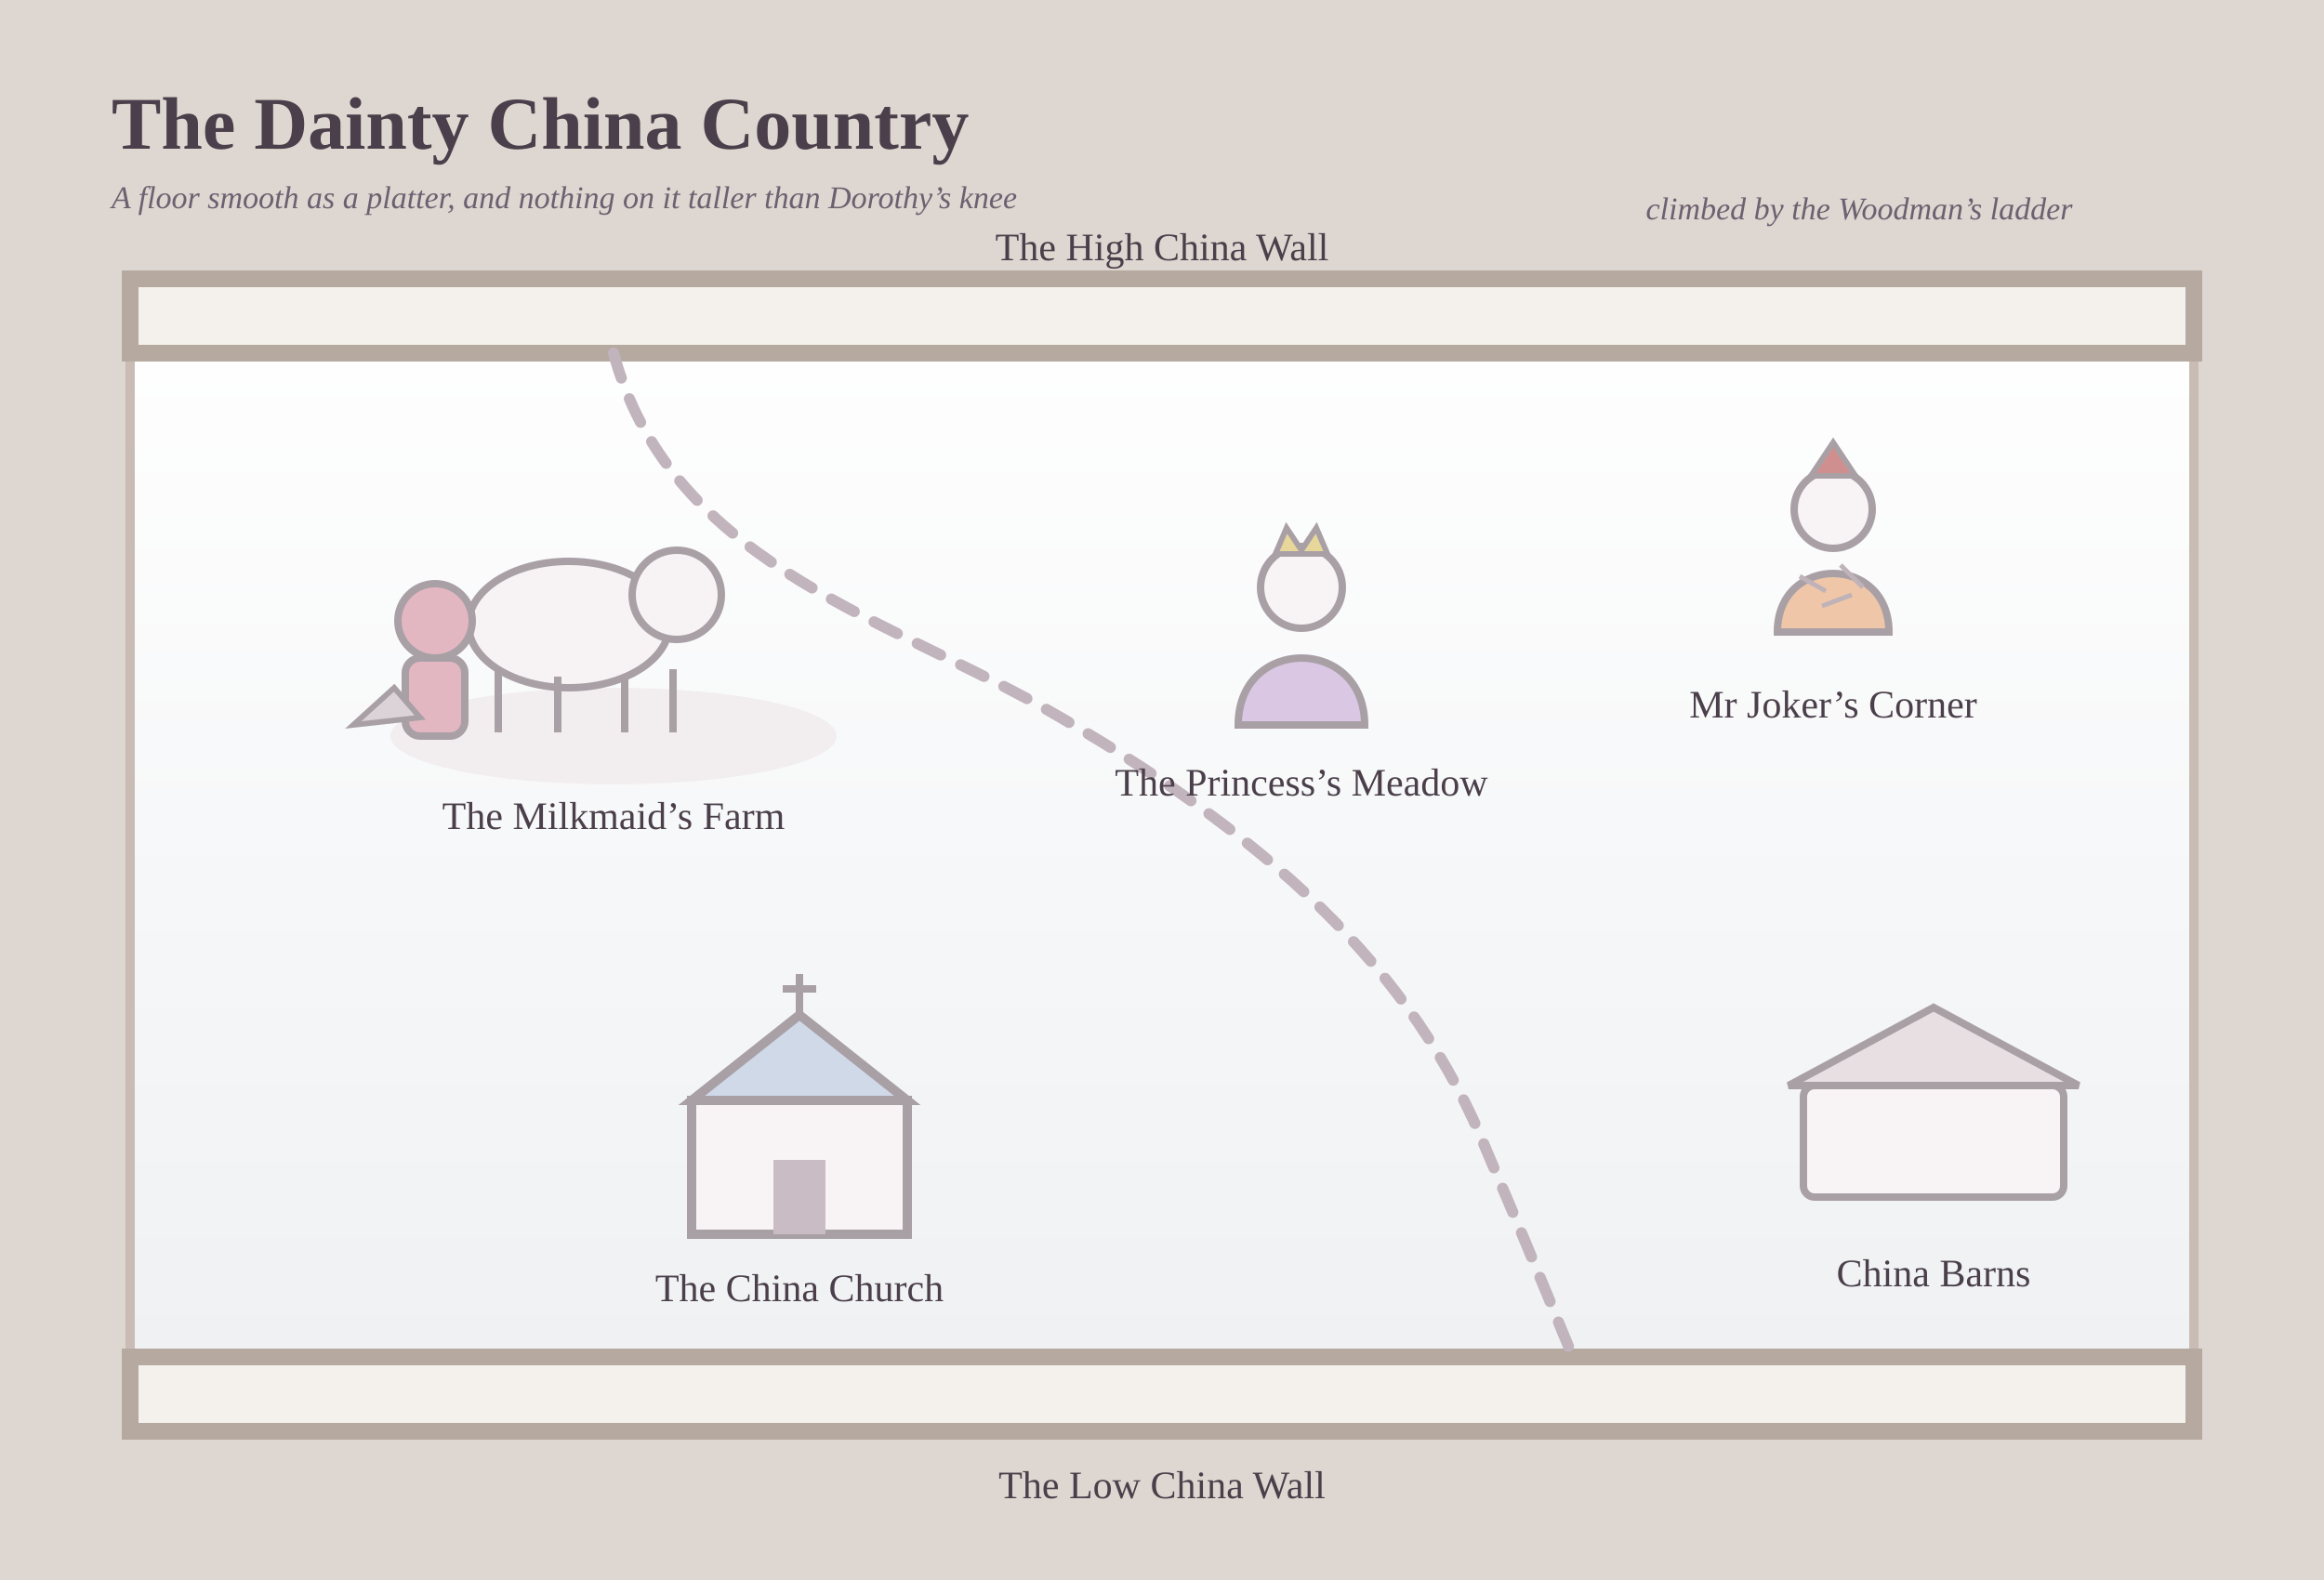
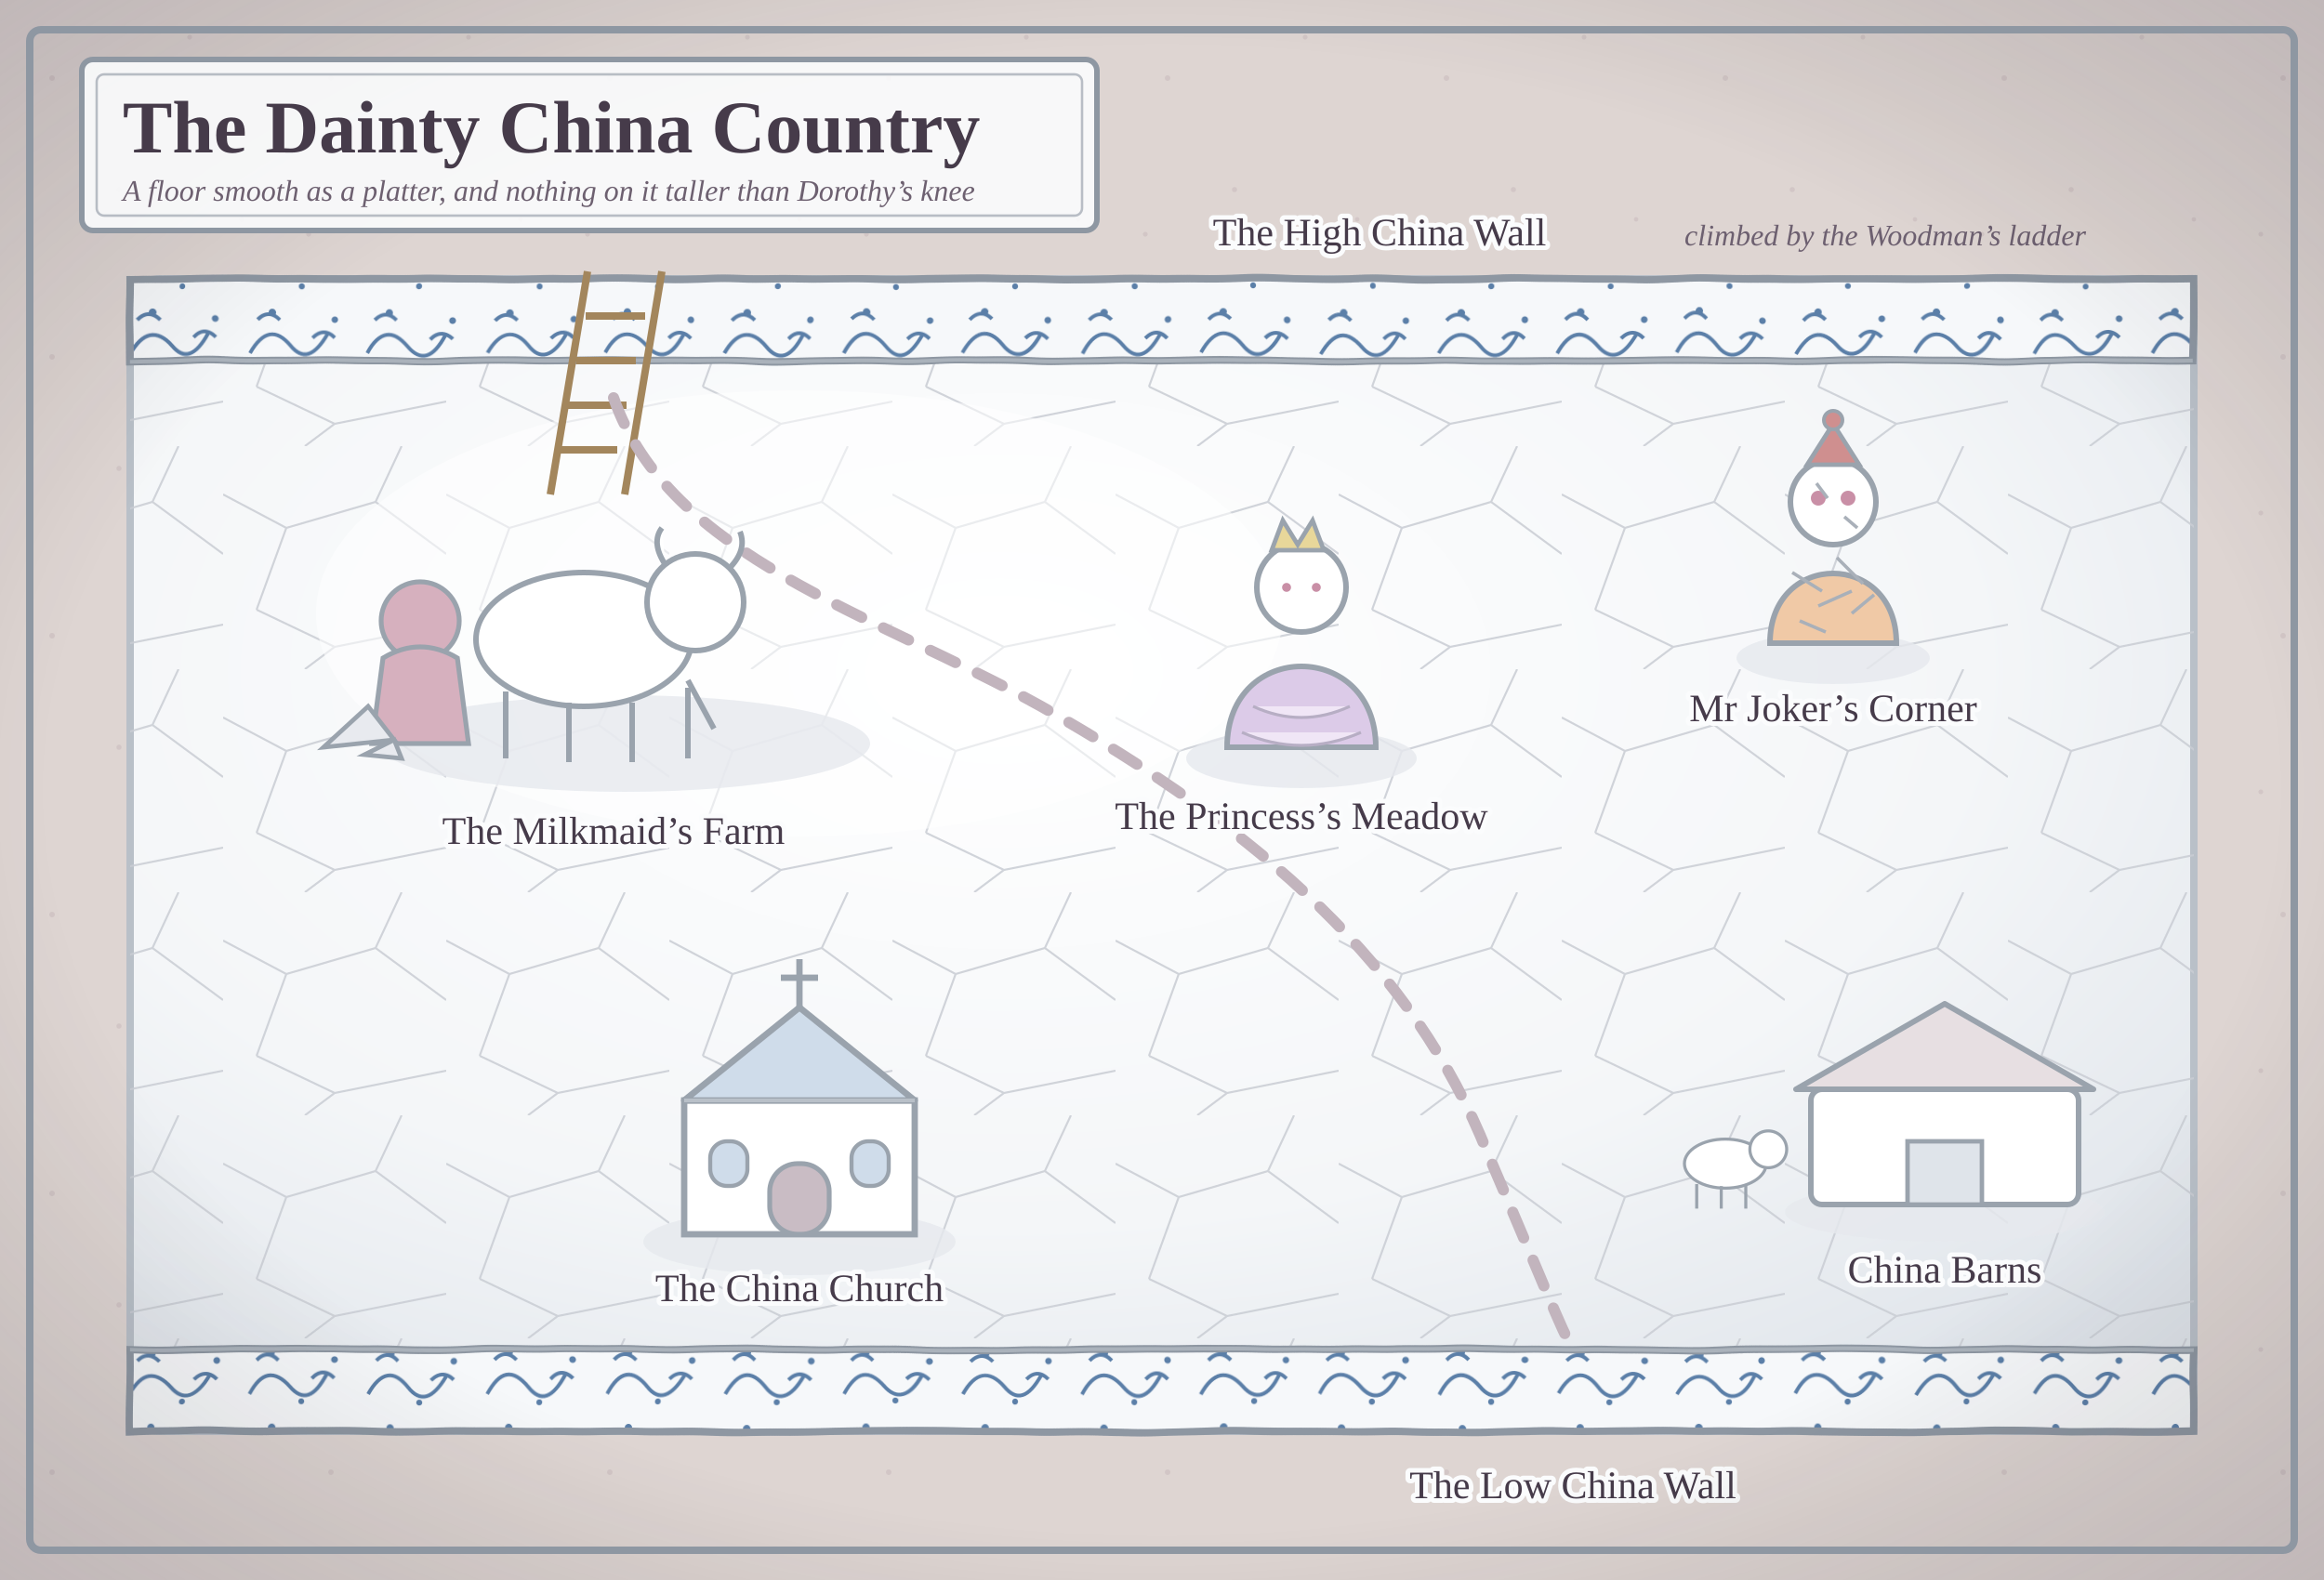
<svg xmlns="http://www.w3.org/2000/svg" width="1250" height="850" viewBox="0 0 1250 850">
  <defs>
-     <linearGradient id="platter" x1="0" y1="0" x2="0" y2="1">
+     <filter id="wobble">
+       <feTurbulence type="fractalNoise" baseFrequency=".02" numOctaves="2" seed="4" result="n" />
+       <feDisplacementMap in="SourceGraphic" in2="n" scale="2.5" xChannelSelector="R" yChannelSelector="G" />
+     </filter>
+     <radialGradient id="glaze" cx="42%" cy="34%" r="78%">
      <stop offset="0%" stop-color="#ffffff" />
-       <stop offset="100%" stop-color="#eef0f2" />
-     </linearGradient>
+       <stop offset="62%" stop-color="#f4f6f8" />
+       <stop offset="100%" stop-color="#dfe4ea" />
+     </radialGradient>
+     <radialGradient id="vignette" cx="50%" cy="50%" r="72%">
+       <stop offset="66%" stop-color="#000" stop-opacity="0" />
+       <stop offset="100%" stop-color="#4a3f52" stop-opacity=".2" />
+     </radialGradient>
+     <pattern id="paper" width="150" height="150" patternUnits="userSpaceOnUse">
+       <rect width="150" height="150" fill="#ded5d2" />
+       <g fill="#c6b9ba" fill-opacity=".5">
+         <circle cx="28" cy="42" r="1.5" />
+         <circle cx="102" cy="20" r="1.3" />
+         <circle cx="64" cy="102" r="1.4" />
+         <circle cx="130" cy="118" r="1.2" />
+         <circle cx="16" cy="126" r="1.3" />
+       </g>
+     </pattern>
+     <pattern id="willow" width="64" height="40" patternUnits="userSpaceOnUse">
+       <rect width="64" height="40" fill="#f6f8fa" />
+       <g fill="none" stroke="#5b7fa8" stroke-width="2">
+         <path d="M6 30 q10 -18 22 -4 q10 12 20 -6" />
+         <path d="M10 12 q6 -6 12 0 M40 22 q6 -6 12 0" />
+       </g>
+       <g fill="#5b7fa8">
+         <circle cx="18" cy="8" r="2" />
+         <circle cx="52" cy="12" r="1.8" />
+         <circle cx="34" cy="34" r="1.6" />
+       </g>
+     </pattern>
+     <pattern id="crazing" width="120" height="120" patternUnits="userSpaceOnUse">
+       <path d="M0 26 L34 44 L18 88 M34 44 L82 30 L120 58 M82 30 L96 0 M18 88 L60 108 L120 96 M60 108 L44 120" fill="none" stroke="#c9cdd4" stroke-width="1.1" stroke-opacity=".85" />
+     </pattern>
    <style>
-       .t{font-family:Georgia,'Times New Roman',serif;fill:#4a3f4a}
-       .title{font-size:40px;font-weight:bold}
-       .feat{font-size:21px}
-       .note{font-size:17px;font-style:italic;fill:#6d6070}
-       .wall{fill:#f4f1ec;stroke:#b6a9a0;stroke-width:9}
-       .track{fill:none;stroke:#c2b4bd;stroke-width:6;stroke-linecap:round;stroke-dasharray:14 12}
+       .t{font-family:Georgia,'Times New Roman',serif;fill:#463b4a}
+       .feat{font-size:21px;paint-order:stroke;stroke:#fbfcfd;stroke-width:5;stroke-linejoin:round}
+       .note{font-size:16px;font-style:italic;fill:#6d6070}
+       .porc{stroke:#9aa3ad;stroke-width:3}
    </style>
  </defs>
-   <rect width="1250" height="850" fill="#ded6d0" />
-   <rect x="70" y="150" width="1110" height="620" rx="14" fill="url(#platter)" stroke="#c9bcb4" stroke-width="5" />
-   <rect x="70" y="150" width="1110" height="40" class="wall" />
-   <rect x="70" y="730" width="1110" height="40" class="wall" />
-   <text class="t feat" x="625" y="140" text-anchor="middle">The High China Wall</text>
-   <text class="t note" x="1000" y="118" text-anchor="middle">climbed by the Woodman’s ladder</text>
-   <text class="t feat" x="625" y="806" text-anchor="middle">The Low China Wall</text>
-   <path class="track" d="M330 190 C360 300 470 330 560 380 C680 448 760 520 800 620 C830 690 840 716 846 730" />
-   <g transform="translate(330,330)">
-     <ellipse cx="0" cy="66" rx="120" ry="26" fill="#f2eef0" />
-     <g fill="#f7f3f4" stroke="#a9a0a6" stroke-width="4">
-       <ellipse cx="-24" cy="6" rx="54" ry="34" />
-       <circle cx="34" cy="-10" r="24" />
-       <path d="M-62 30 v34 M-30 34 v30 M6 34 v30 M32 30 v34" />
+   <rect width="1250" height="850" fill="url(#paper)" />
+   <rect x="70" y="150" width="1110" height="620" rx="16" fill="url(#glaze)" stroke="#b9c0c8" stroke-width="4" />
+   <rect x="70" y="150" width="1110" height="620" rx="16" fill="url(#crazing)" />
+   <ellipse cx="430" cy="330" rx="260" ry="120" fill="#ffffff" opacity=".55" />
+   <g filter="url(#wobble)">
+     <rect x="70" y="150" width="1110" height="44" fill="url(#willow)" stroke="#8e97a2" stroke-width="4" />
+     <rect x="70" y="726" width="1110" height="44" fill="url(#willow)" stroke="#8e97a2" stroke-width="4" />
+     <path d="M70 194 H1180 M70 726 H1180" stroke="#aab2bb" stroke-width="2" />
+   </g>
+   <g transform="translate(330,170)" stroke="#a3865c" stroke-width="4" fill="none">
+     <path d="M-34 96 L-14 -24 M6 96 L26 -24" />
+     <path d="M-30 72 L2 72 M-25 48 L7 48 M-20 24 L12 24 M-15 0 L17 0" />
+   </g>
+   <path d="M330 214 C360 300 470 330 560 380 C680 448 760 520 800 620 C830 690 840 716 846 726" fill="none" stroke="#c2b4bd" stroke-width="6" stroke-linecap="round" stroke-dasharray="15 13" />
+   <g transform="translate(330,340)">
+     <ellipse cx="6" cy="60" rx="132" ry="26" fill="#e6e9ee" opacity=".8" />
+     <g class="porc" fill="#ffffff">
+       <ellipse cx="-16" cy="4" rx="58" ry="36" />
+       <circle cx="44" cy="-16" r="26" />
+       <path d="M-58 32 v36 M-24 38 v32 M10 38 v32 M40 30 v38" />
+       <path d="M62 -34 q10 -10 6 -20 M28 -36 q-8 -12 -2 -20" />
    </g>
-     <g fill="#e2b7c2" stroke="#a9a0a6" stroke-width="4">
-       <circle cx="-96" cy="4" r="20" />
-       <rect x="-112" y="24" width="32" height="42" rx="8" />
+     <g fill="#d6b0be" stroke="#9aa3ad" stroke-width="2.6">
+       <circle cx="-104" cy="-6" r="21" />
+       <path d="M-124 14 q20 -12 40 0 l6 46 h-52 z" />
    </g>
-     <g fill="#dbd3d8" stroke="#a9a0a6" stroke-width="3">
-       <path d="M-140 60 l22 -20 l14 16 z" />
+     <g fill="#e8eaef" stroke="#9aa3ad" stroke-width="2.4">
+       <path d="M-156 62 l24 -22 l14 18 z" />
+       <path d="M-134 66 l16 -8 l4 10 z" />
+     </g>
+     <path d="M40 26 l14 26" stroke="#9aa3ad" stroke-width="3" fill="none" />
+   </g>
+   <g transform="translate(700,350)">
+     <ellipse cx="0" cy="58" rx="62" ry="16" fill="#e6e9ee" opacity=".8" />
+     <circle cx="0" cy="-34" r="24" fill="#ffffff" stroke="#9aa3ad" stroke-width="3" />
+     <path d="M-40 52 C-40 -6 40 -6 40 52 Z" fill="#dccbe8" stroke="#9aa3ad" stroke-width="3" />
+     <g fill="#f0e6f6" stroke="#b7aec4" stroke-width="1.6">
+       <path d="M-26 30 q26 12 52 0 M-32 44 q32 14 64 0" />
+     </g>
+     <path d="M-16 -54 l6 -16 l8 13 l8 -13 l6 16 z" fill="#e8d79a" stroke="#9aa3ad" stroke-width="2.4" />
+     <g fill="#c98fa6">
+       <circle cx="-8" cy="-34" r="2.4" />
+       <circle cx="8" cy="-34" r="2.4" />
    </g>
  </g>
-   <text class="t feat" x="330" y="446" text-anchor="middle">The Milkmaid’s Farm</text>
-   <g transform="translate(700,346)">
-     <circle cx="0" cy="-30" r="22" fill="#f8f4f5" stroke="#a9a0a6" stroke-width="4" />
-     <path d="M-34 44 C-34 -4 34 -4 34 44 Z" fill="#d9c7e4" stroke="#a9a0a6" stroke-width="4" />
-     <path d="M-14 -48 l6 -14 l8 12 l8 -12 l6 14 z" fill="#e8d79a" stroke="#a9a0a6" stroke-width="3" />
-   </g>
-   <text class="t feat" x="700" y="428" text-anchor="middle">The Princess’s Meadow</text>
  <g transform="translate(986,300)">
-     <circle cx="0" cy="-26" r="21" fill="#f8f4f5" stroke="#a9a0a6" stroke-width="4" />
-     <path d="M-30 40 C-30 -2 30 -2 30 40 Z" fill="#efc7a8" stroke="#a9a0a6" stroke-width="4" />
-     <path d="M-12 -44 l12 -18 l12 18 z" fill="#cf8f8f" stroke="#a9a0a6" stroke-width="3" />
-     <g stroke="#bfb2b8" stroke-width="2.5">
-       <path d="M-18 10 l14 8 M4 4 l12 12 M-6 26 l16 -6" />
+     <ellipse cx="0" cy="54" rx="52" ry="14" fill="#e6e9ee" opacity=".8" />
+     <circle cx="0" cy="-30" r="23" fill="#ffffff" stroke="#9aa3ad" stroke-width="3" />
+     <path d="M-34 46 C-34 -4 34 -4 34 46 Z" fill="#f0c9a6" stroke="#9aa3ad" stroke-width="3" />
+     <path d="M-14 -50 l14 -22 l14 22 z" fill="#cf8f8f" stroke="#9aa3ad" stroke-width="2.4" />
+     <circle cx="0" cy="-74" r="5" fill="#cf8f8f" stroke="#9aa3ad" stroke-width="2" />
+     <g fill="#c98fa6">
+       <circle cx="-8" cy="-32" r="4" />
+       <circle cx="8" cy="-32" r="4" />
+     </g>
+     <g stroke="#a9b0b9" stroke-width="1.8" fill="none">
+       <path d="M-22 8 l16 10 M2 0 l14 14 M-8 26 l18 -8 M-18 34 l14 6 M10 30 l12 -10" />
+       <path d="M-9 -40 l6 8 M6 -22 l7 6" />
    </g>
  </g>
-   <text class="t feat" x="986" y="386" text-anchor="middle">Mr Joker’s Corner</text>
-   <g transform="translate(430,616)">
-     <rect x="-58" y="-24" width="116" height="72" fill="#f8f4f5" stroke="#a9a0a6" stroke-width="5" />
-     <path d="M-58 -24 L0 -70 L58 -24 Z" fill="#cfd9e8" stroke="#a9a0a6" stroke-width="5" />
-     <rect x="-14" y="8" width="28" height="40" fill="#c9bcc4" />
-     <path d="M0 -70 v-22 M-9 -84 h18" stroke="#a9a0a6" stroke-width="4" />
+   <g transform="translate(430,610)">
+     <ellipse cx="0" cy="58" rx="84" ry="18" fill="#e6e9ee" opacity=".8" />
+     <rect x="-62" y="-18" width="124" height="72" fill="#ffffff" stroke="#9aa3ad" stroke-width="3.4" />
+     <path d="M-62 -18 L0 -68 L62 -18 Z" fill="#cfdcea" stroke="#9aa3ad" stroke-width="3.4" stroke-linejoin="round" />
+     <rect x="-16" y="16" width="32" height="38" rx="15" fill="#c9bcc4" stroke="#9aa3ad" stroke-width="2.6" />
+     <g fill="#cfdcea" stroke="#9aa3ad" stroke-width="2.2">
+       <rect x="-48" y="4" width="20" height="24" rx="9" />
+       <rect x="28" y="4" width="20" height="24" rx="9" />
+     </g>
+     <path d="M0 -68 v-26 M-10 -84 h20" stroke="#9aa3ad" stroke-width="3.4" />
+     <path d="M-62 -18 H62" stroke="#b9c0c8" stroke-width="2" />
  </g>
-   <text class="t feat" x="430" y="700" text-anchor="middle">The China Church</text>
-   <g transform="translate(1040,600)" fill="#f8f4f5" stroke="#a9a0a6" stroke-width="4">
-     <rect x="-70" y="-16" width="140" height="60" rx="6" />
-     <path d="M-78 -16 L0 -58 L78 -16 Z" fill="#e7dfe2" />
+   <g transform="translate(1046,600)">
+     <ellipse cx="0" cy="52" rx="86" ry="16" fill="#e6e9ee" opacity=".8" />
+     <rect x="-72" y="-14" width="144" height="62" rx="6" fill="#ffffff" stroke="#9aa3ad" stroke-width="3" />
+     <path d="M-80 -14 L0 -60 L80 -14 Z" fill="#e7dfe2" stroke="#9aa3ad" stroke-width="3" stroke-linejoin="round" />
+     <rect x="-20" y="14" width="40" height="34" fill="#dfe4ea" stroke="#9aa3ad" stroke-width="2.4" />
+     <g class="porc" fill="#ffffff" transform="translate(-118,26) scale(.55)">
+       <ellipse cx="0" cy="0" rx="40" ry="24" />
+       <circle cx="42" cy="-14" r="18" />
+       <path d="M-28 20 v24 M-4 22 v22 M20 20 v24" />
+     </g>
  </g>
-   <text class="t feat" x="1040" y="692" text-anchor="middle">China Barns</text>
-   <text class="t title" x="60" y="80">The Dainty China Country</text>
-   <text class="t note" x="60" y="112">A floor smooth as a platter, and nothing on it taller than Dorothy’s knee</text>
+   <g class="t feat">
+     <text x="742" y="132" text-anchor="middle">The High China Wall</text>
+     <text x="846" y="806" text-anchor="middle">The Low China Wall</text>
+     <text x="330" y="454" text-anchor="middle">The Milkmaid’s Farm</text>
+     <text x="700" y="446" text-anchor="middle">The Princess’s Meadow</text>
+     <text x="986" y="388" text-anchor="middle">Mr Joker’s Corner</text>
+     <text x="430" y="700" text-anchor="middle">The China Church</text>
+     <text x="1046" y="690" text-anchor="middle">China Barns</text>
+   </g>
+   <text class="t note" x="906" y="132" text-anchor="start">climbed by the Woodman’s ladder</text>
+   <rect width="1250" height="850" fill="url(#vignette)" />
+   <g transform="translate(44,32)">
+     <rect x="0" y="0" width="546" height="92" rx="6" fill="#fbfcfd" fill-opacity=".9" stroke="#8e97a2" stroke-width="3" />
+     <rect x="8" y="8" width="530" height="76" rx="4" fill="none" stroke="#8e97a2" stroke-width="1.3" stroke-opacity=".6" />
+     <text class="t" x="22" y="50" font-size="40" font-weight="bold">The Dainty China Country</text>
+     <text class="t note" x="22" y="76">A floor smooth as a platter, and nothing on it taller than Dorothy’s knee</text>
+   </g>
+   <rect x="16" y="16" width="1218" height="818" rx="6" fill="none" stroke="#8e97a2" stroke-width="4" />
</svg>
